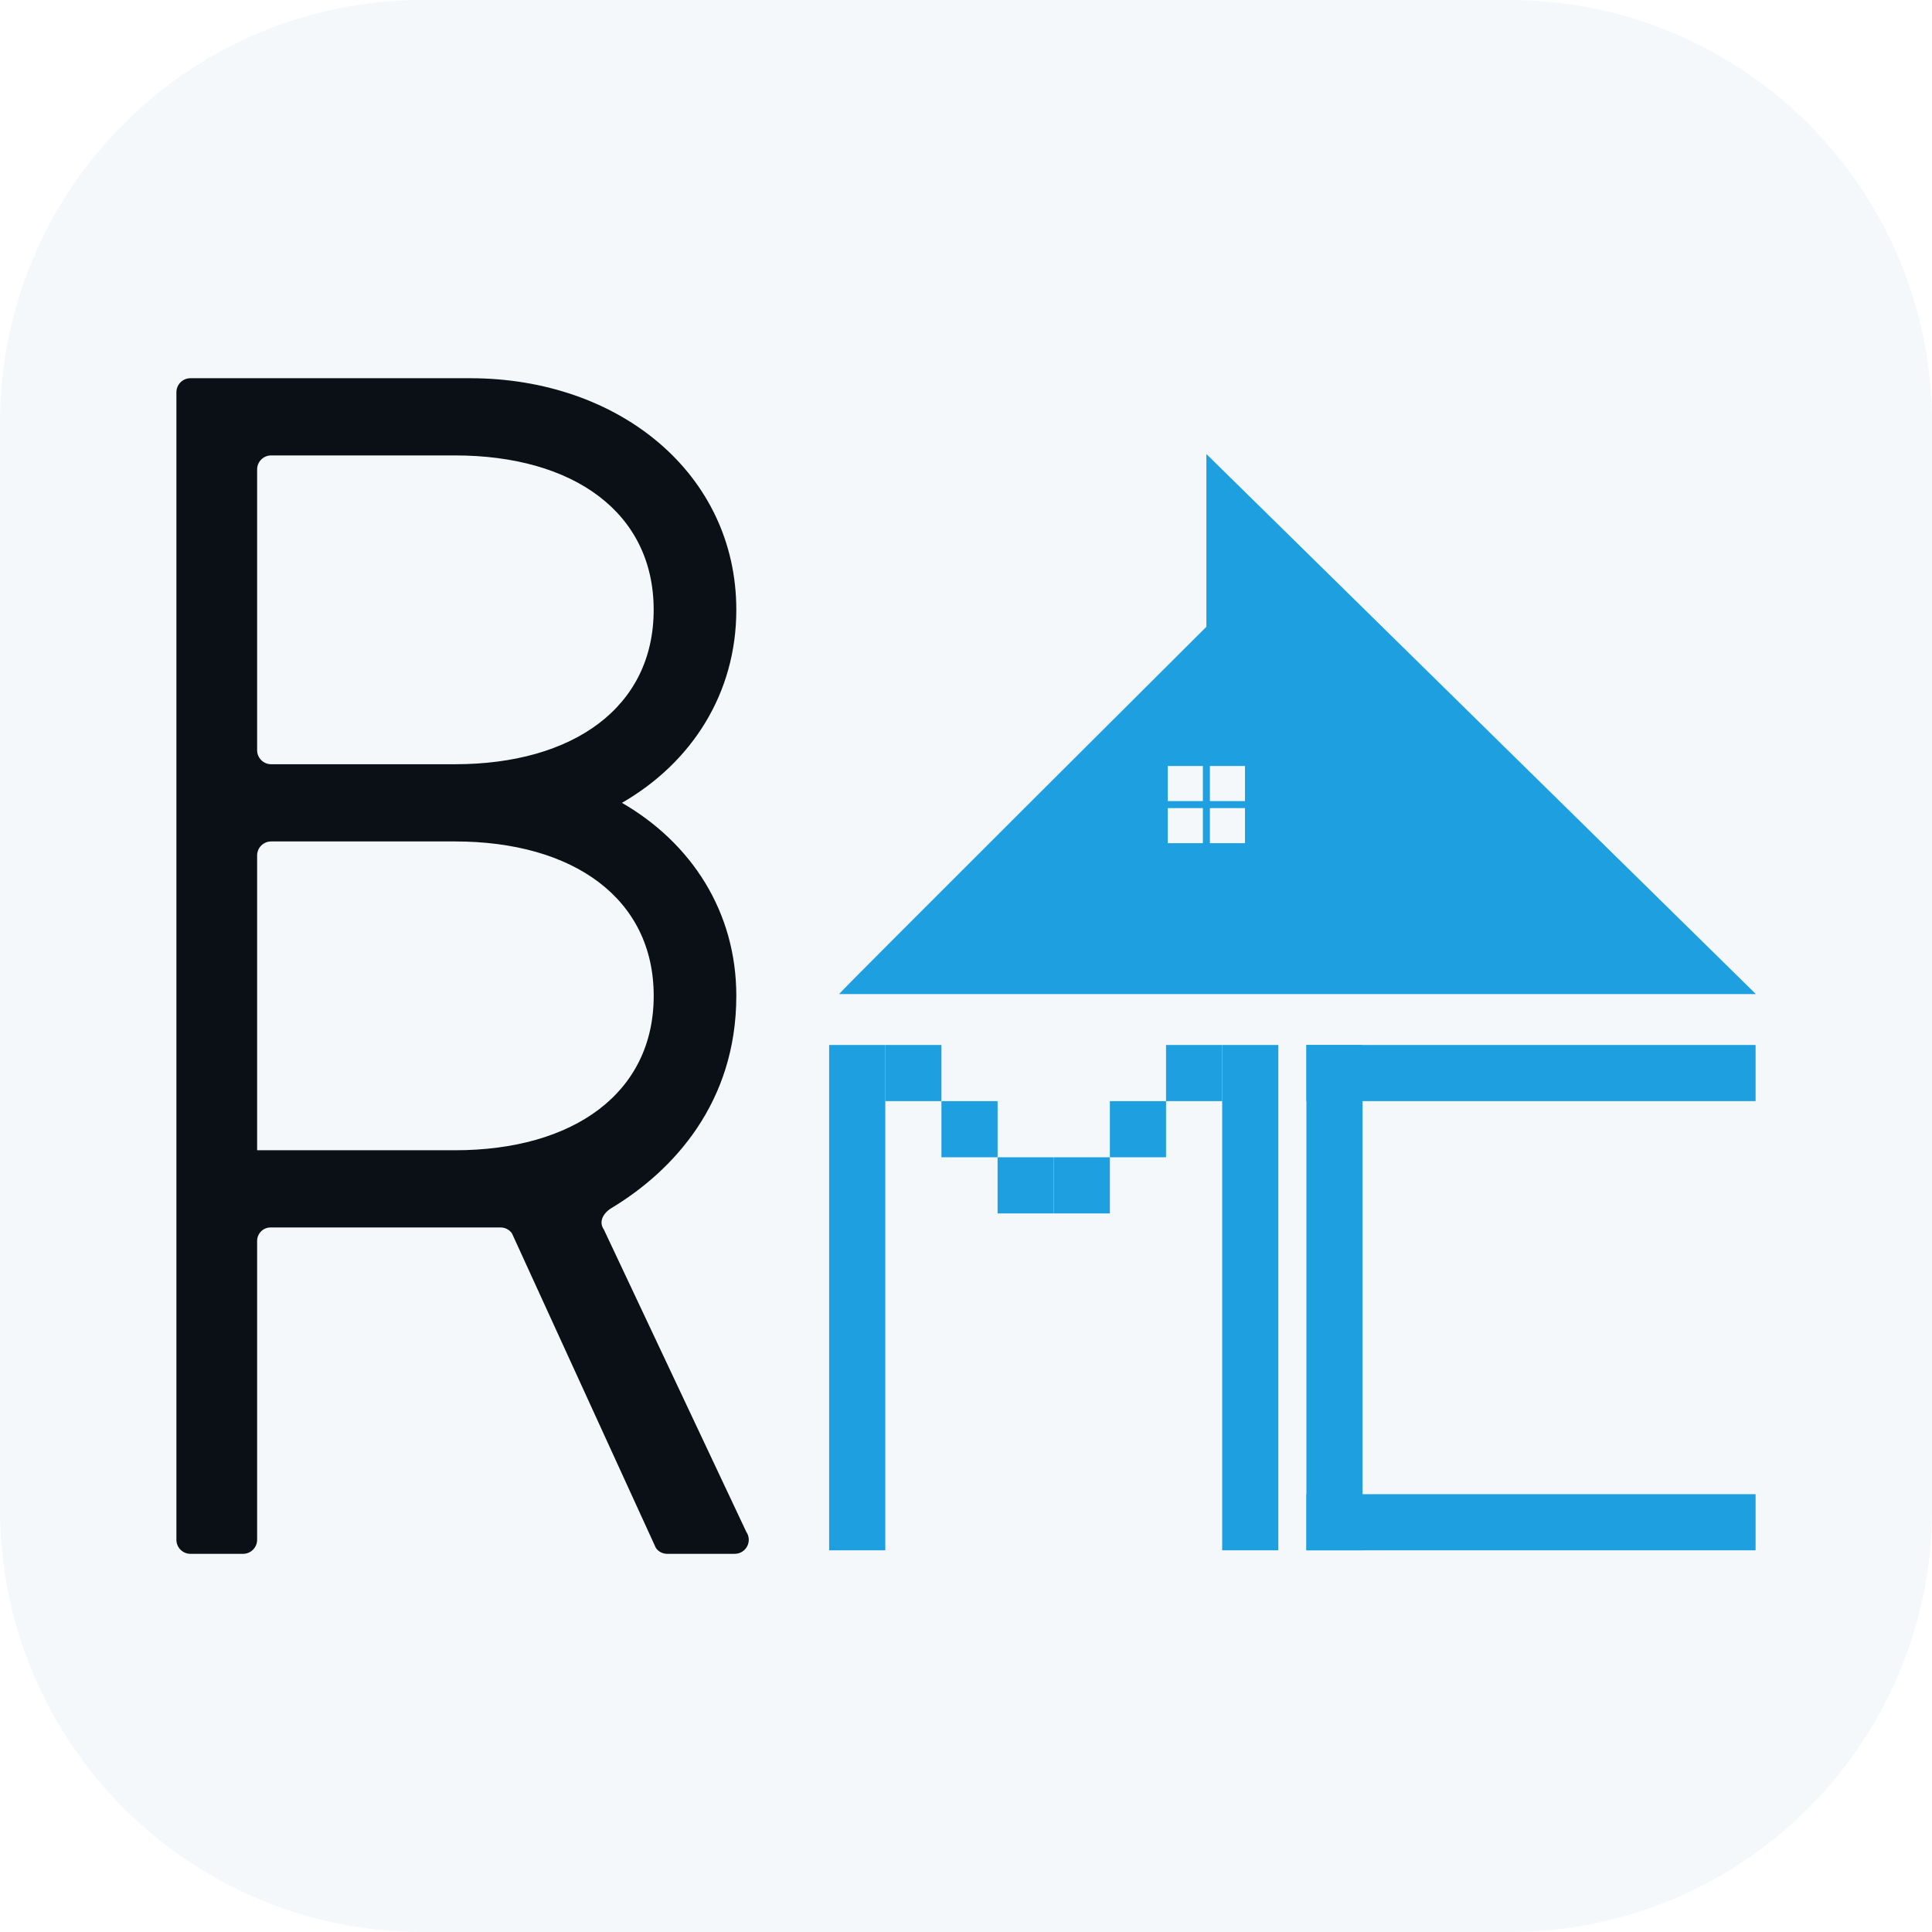
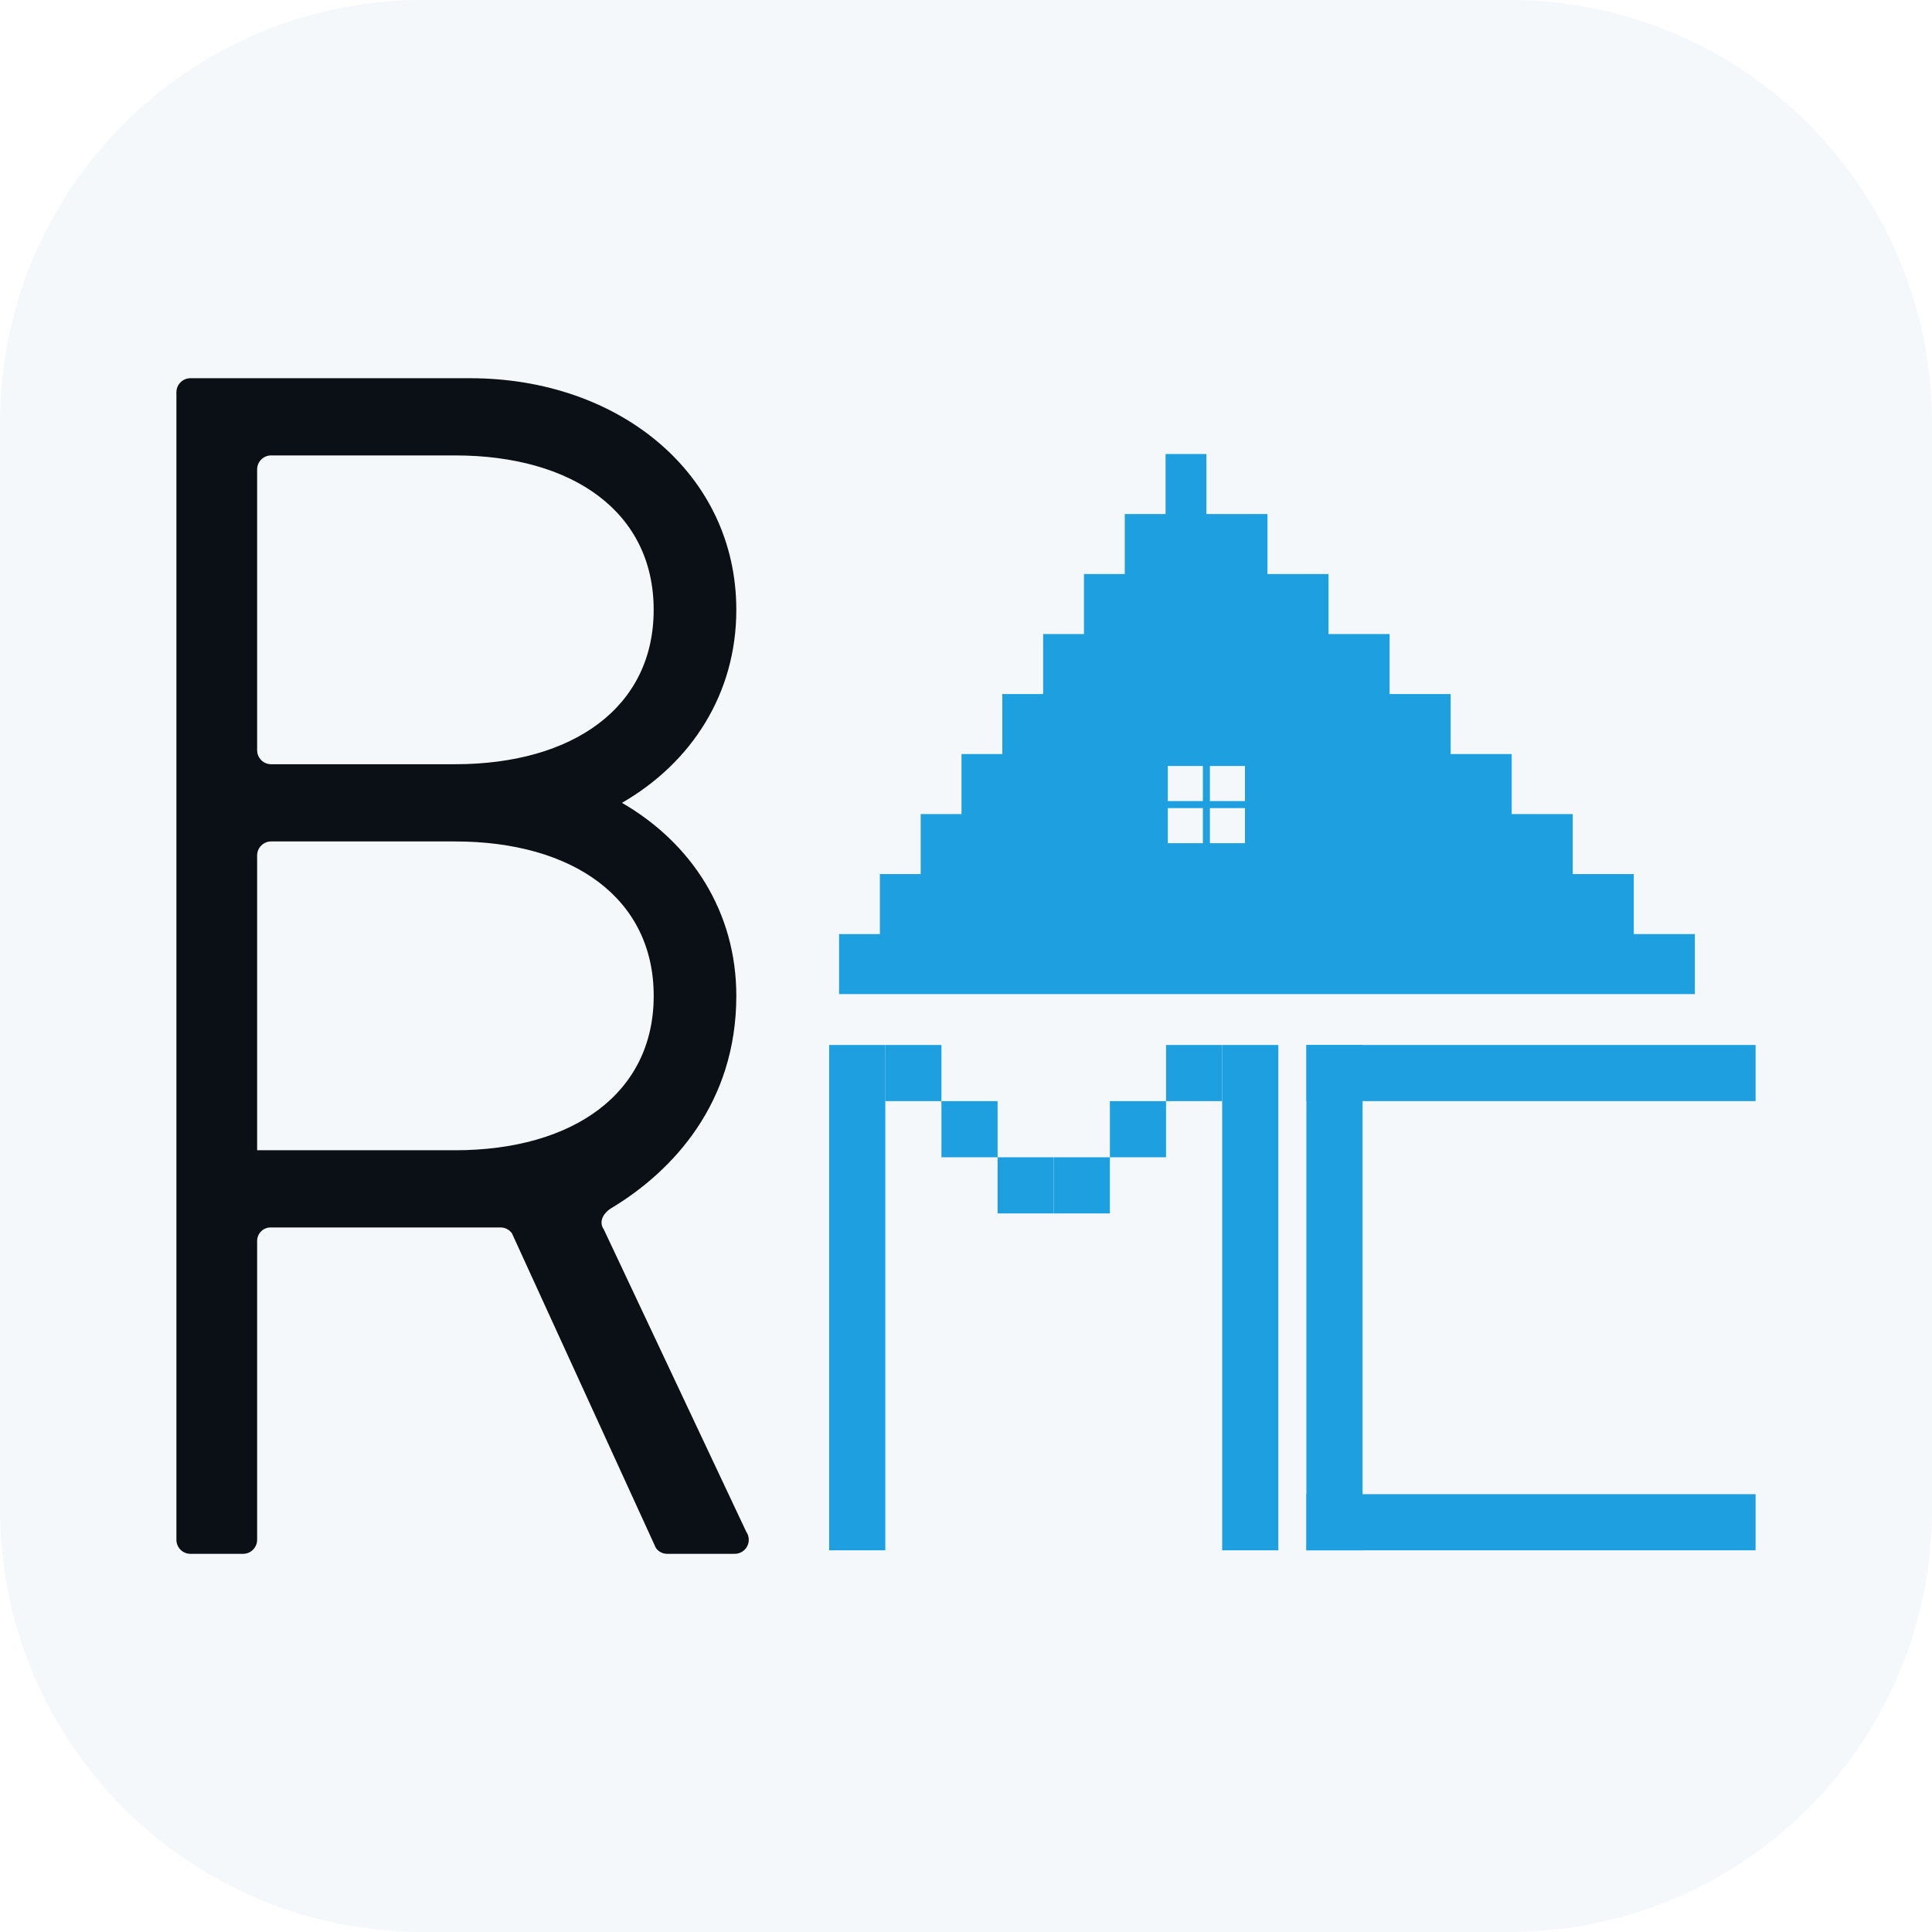
<svg xmlns="http://www.w3.org/2000/svg" viewBox="0 0 512 512">
  <rect width="512" height="512" rx="112" fill="#F4F8FB" />
  <g transform="translate(46.75 100.23) scale(0.93)">
    <path d="M159.55,176c0-23.95-12.76-43.53-32.59-55,19.83-11.43,32.59-31.09,32.59-55,0-38.69-33.29-66-75.87-66H4A4,4,0,0,0,0,4V331a4,4,0,0,0,4,4H19a4,4,0,0,0,4-4V245.83A3.84,3.84,0,0,1,26.83,242H92.4a3.93,3.93,0,0,1,3.22,1.69l41,89.62a3.9,3.9,0,0,0,3.21,1.69h19.27a4,4,0,0,0,3.28-6.29L121.81,242.6c-1.57-2.24-.18-4.71,2.17-6.13C141.54,225.88,159.55,206.48,159.55,176ZM23,26a4,4,0,0,1,4-4H79.36C113.11,22,136,38.27,136,66s-22.9,44-56.65,44H27a4,4,0,0,1-4-4ZM79.36,220H23V136a4,4,0,0,1,4-4H79.36c33.75,0,56.65,16.27,56.65,44S113.11,220,79.36,220Z" fill="#0B1016" fill-rule="evenodd" />
-     <path d="M293.5,21.6V70.83S189.86,174.05,188.83,175.5H450.09Zm-1,110.9h-10v-10h10Zm0-12h-10v-10h10Zm12,12h-10v-10h10Zm-10-12v-10h10v10Z" fill="#1E9FE0" fill-rule="evenodd" />
+     <path d="M188.83,175.5V158.4H200.46V141.3H212.09V124.2H223.72V107.1H235.35V90H246.98V72.9H258.61V55.8H270.24V38.7H281.87V21.6H293.5H293.5V38.7H310.9V55.8H328.3V72.9H345.7V90H363.1V107.1H380.49V124.2H397.89V141.3H415.29V158.4H432.69V175.5H450.09ZM282.5,110.5h10v10h-10Zm12,0h10v10h-10Zm-12,12h10v10h-10Zm12,0h10v10h-10Z" fill="#1E9FE0" fill-rule="evenodd" />
    <rect x="186" y="190" width="16" height="144" fill="#1E9FE0" />
    <rect x="298" y="190" width="16" height="144" fill="#1E9FE0" />
    <rect x="202" y="190" width="16" height="16" fill="#1E9FE0" />
    <rect x="282" y="190" width="16" height="16" fill="#1E9FE0" />
    <rect x="218" y="206" width="16" height="16" fill="#1E9FE0" />
    <rect x="266" y="206" width="16" height="16" fill="#1E9FE0" />
    <rect x="234" y="222" width="16" height="16" fill="#1E9FE0" />
    <rect x="250" y="222" width="16" height="16" fill="#1E9FE0" />
    <rect x="322" y="190" width="128" height="16" fill="#1E9FE0" />
    <rect x="322" y="190" width="16" height="144" fill="#1E9FE0" />
    <rect x="322" y="318" width="128" height="16" fill="#1E9FE0" />
  </g>
</svg>
